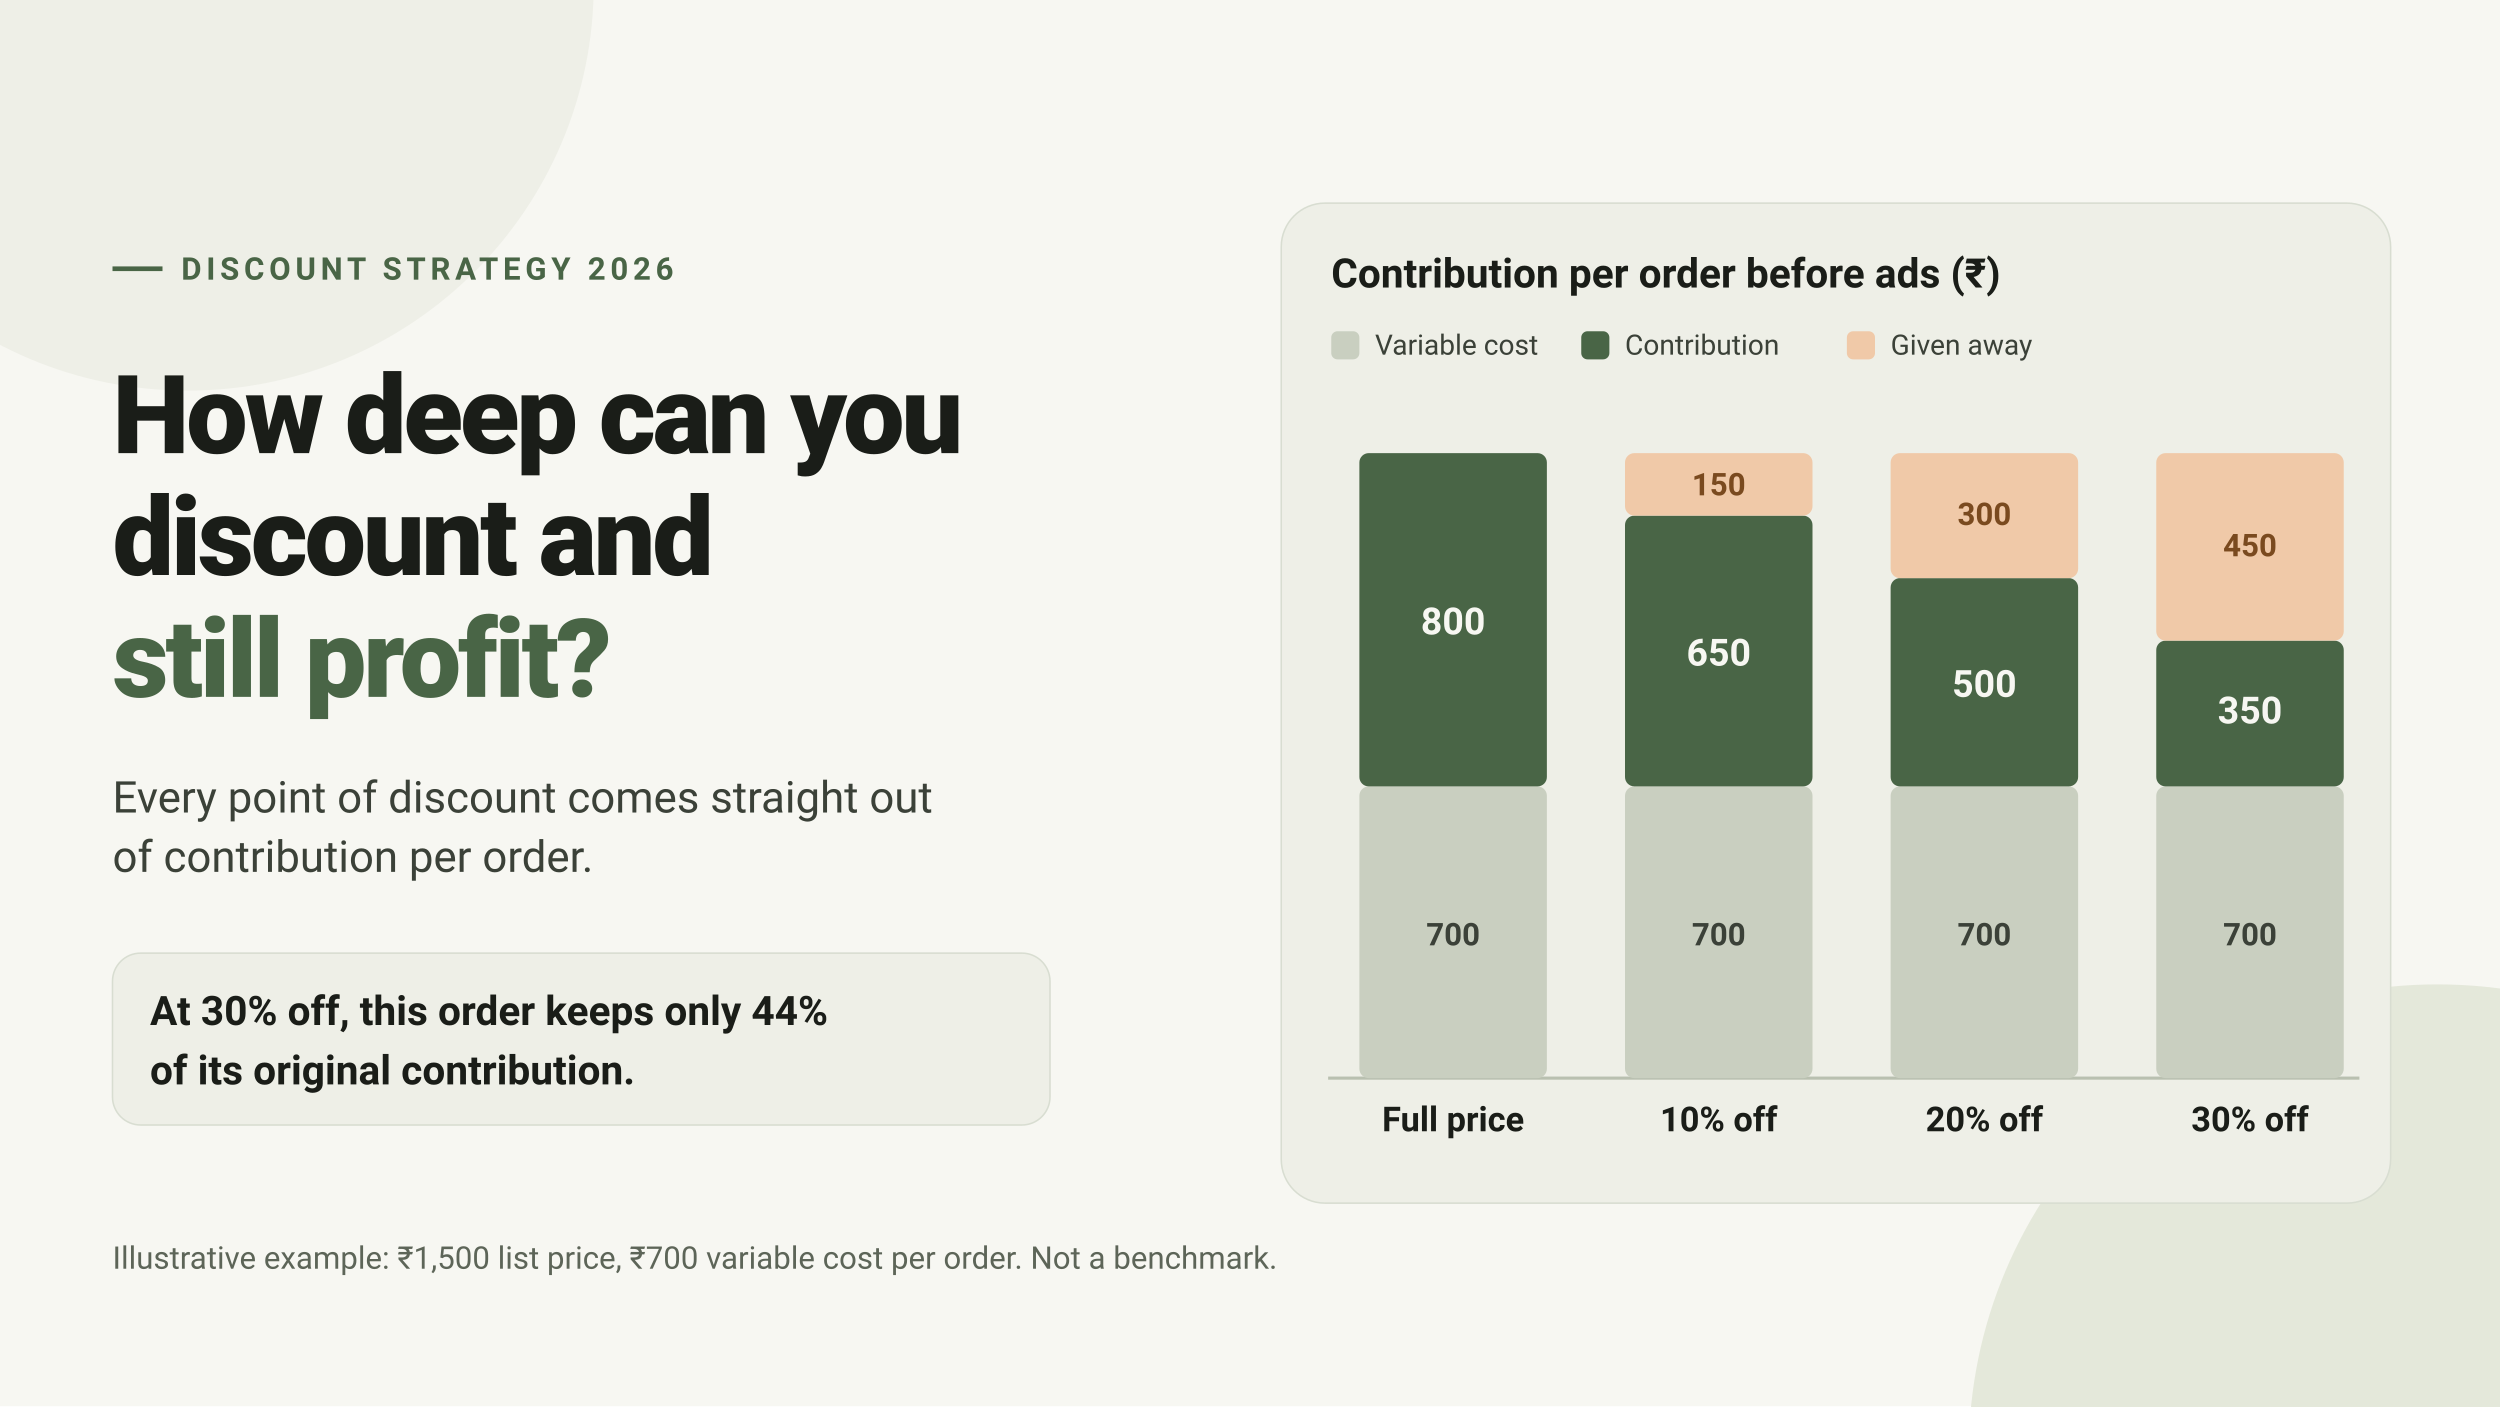
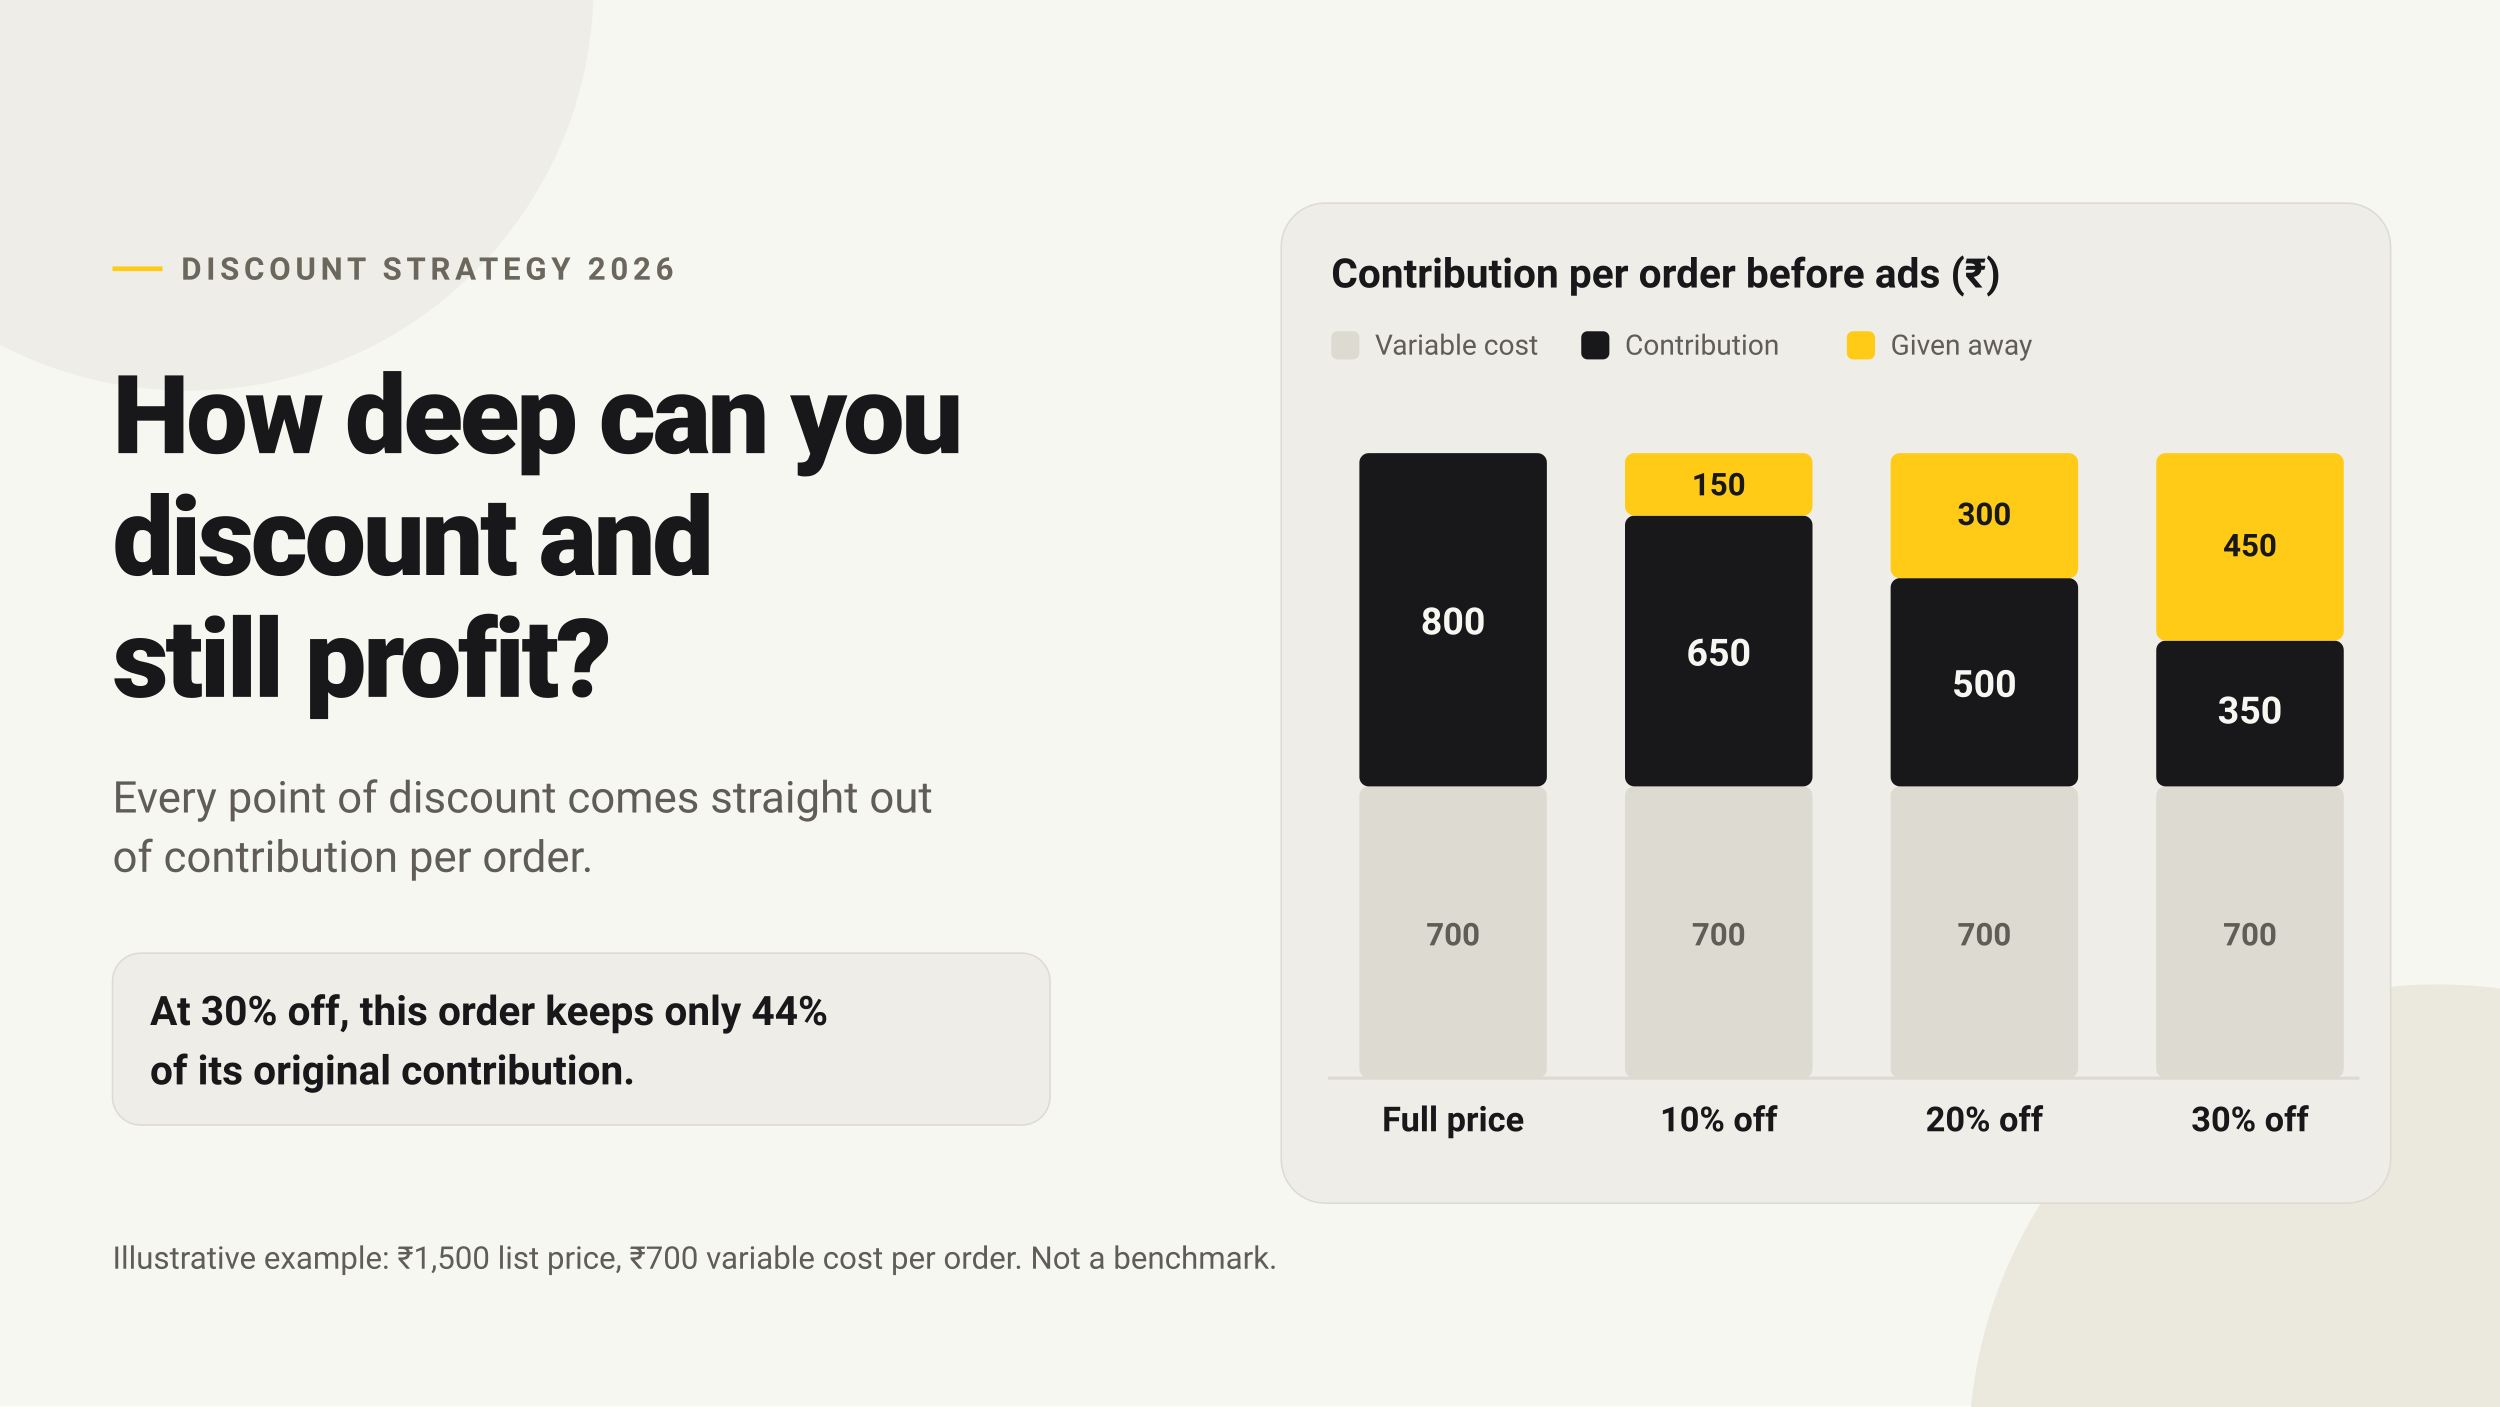
<svg xmlns="http://www.w3.org/2000/svg" viewBox="0 0 1600 900" width="1600" height="900" role="img" aria-labelledby="t d">
  <rect width="1600" height="900" fill="#f7f7f2" />
-   <circle cx="120" cy="-10" r="260" fill="#eeefe7" />
-   <circle cx="1560" cy="930" r="300" fill="#e4e8da" />
+   <circle cx="120" cy="-10" r="260" fill="#efede7" />
+   <circle cx="1560" cy="930" r="300" fill="#ebe8dd" />
  <g font-family="system-ui, -apple-system, 'Segoe UI', Roboto, Helvetica, Arial, sans-serif">
-     <line x1="72" y1="172" x2="104" y2="172" stroke="#496546" stroke-width="3" />
-     <text x="116" y="179" font-size="20" font-weight="700" letter-spacing="3" fill="#496546">DISCOUNT STRATEGY 2026</text>
-     <text x="72" y="290" font-size="70" font-weight="800" fill="#1a1d18" letter-spacing="-2">How deep can you</text>
-     <text x="72" y="368" font-size="70" font-weight="800" fill="#1a1d18" letter-spacing="-2">discount and</text>
-     <text x="72" y="446" font-size="70" font-weight="800" fill="#496546" letter-spacing="-2">still profit?</text>
-     <text x="72" y="520" font-size="28" fill="#3b4138">Every point of discount comes straight out</text>
-     <text x="72" y="558" font-size="28" fill="#3b4138">of contribution per order.</text>
-     <rect x="72" y="610" width="600" height="110" rx="18" fill="#eeefe7" stroke="#d8ddd1" />
-     <text x="96" y="656" font-size="26" font-weight="700" fill="#1a1d18">At 30% off, this order keeps only 44%</text>
-     <text x="96" y="694" font-size="26" font-weight="700" fill="#1a1d18">of its original contribution.</text>
-     <text x="72" y="812" font-size="20" fill="#5d6558">Illustrative example: ₹1,500 list price, ₹700 variable cost per order. Not a benchmark.</text>
-     <rect x="820" y="130" width="710" height="640" rx="28" fill="#eeefe7" stroke="#d8ddd1" />
-     <text x="852" y="184" font-size="26" font-weight="700" fill="#1a1d18">Contribution per order before ads (₹)</text>
-     <g font-size="18" fill="#3b4138">
-       <rect x="852" y="212" width="18" height="18" rx="4" fill="#c9cfc0" />
+     <line x1="72" y1="172" x2="104" y2="172" stroke="#ffcb16" stroke-width="3" />
+     <text x="116" y="179" font-size="20" font-weight="700" letter-spacing="3" fill="#6b675c">DISCOUNT STRATEGY 2026</text>
+     <text x="72" y="290" font-size="70" font-weight="800" fill="#18181b" letter-spacing="-2">How deep can you</text>
+     <text x="72" y="368" font-size="70" font-weight="800" fill="#18181b" letter-spacing="-2">discount and</text>
+     <text x="72" y="446" font-size="70" font-weight="800" fill="#18181b" letter-spacing="-2">still profit?</text>
+     <text x="72" y="520" font-size="28" fill="#605d56">Every point of discount comes straight out</text>
+     <text x="72" y="558" font-size="28" fill="#605d56">of contribution per order.</text>
+     <rect x="72" y="610" width="600" height="110" rx="18" fill="#efede7" stroke="#dddad1" />
+     <text x="96" y="656" font-size="26" font-weight="700" fill="#18181b">At 30% off, this order keeps only 44%</text>
+     <text x="96" y="694" font-size="26" font-weight="700" fill="#18181b">of its original contribution.</text>
+     <text x="72" y="812" font-size="20" fill="#605d56">Illustrative example: ₹1,500 list price, ₹700 variable cost per order. Not a benchmark.</text>
+     <rect x="820" y="130" width="710" height="640" rx="28" fill="#efede7" stroke="#dddad1" />
+     <text x="852" y="184" font-size="26" font-weight="700" fill="#18181b">Contribution per order before ads (₹)</text>
+     <g font-size="18" fill="#605d56">
+       <rect x="852" y="212" width="18" height="18" rx="4" fill="#dddad1" />
      <text x="880" y="227">Variable cost</text>
-       <rect x="1012" y="212" width="18" height="18" rx="4" fill="#496546" />
+       <rect x="1012" y="212" width="18" height="18" rx="4" fill="#18181b" />
      <text x="1040" y="227">Contribution</text>
-       <rect x="1182" y="212" width="18" height="18" rx="4" fill="#f0c9a8" />
+       <rect x="1182" y="212" width="18" height="18" rx="4" fill="#ffcb16" />
      <text x="1210" y="227">Given away</text>
    </g>
-     <line x1="850" y1="690" x2="1510" y2="690" stroke="#b9c0b0" stroke-width="2" />
-     <rect x="870" y="503.3" width="120" height="186.7" rx="6" fill="#c9cfc0" />
-     <rect x="870" y="290" width="120" height="213.3" rx="6" fill="#496546" />
-     <rect x="1040" y="503.3" width="120" height="186.7" rx="6" fill="#c9cfc0" />
-     <rect x="1040" y="330" width="120" height="173.3" rx="6" fill="#496546" />
-     <rect x="1040" y="290" width="120" height="40" rx="6" fill="#f0c9a8" />
-     <rect x="1210" y="503.3" width="120" height="186.7" rx="6" fill="#c9cfc0" />
-     <rect x="1210" y="370" width="120" height="133.3" rx="6" fill="#496546" />
-     <rect x="1210" y="290" width="120" height="80" rx="6" fill="#f0c9a8" />
-     <rect x="1380" y="503.3" width="120" height="186.7" rx="6" fill="#c9cfc0" />
-     <rect x="1380" y="410" width="120" height="93.3" rx="6" fill="#496546" />
-     <rect x="1380" y="290" width="120" height="120" rx="6" fill="#f0c9a8" />
+     <line x1="850" y1="690" x2="1510" y2="690" stroke="#dddad1" stroke-width="2" />
+     <rect x="870" y="503.3" width="120" height="186.7" rx="6" fill="#dddad1" />
+     <rect x="870" y="290" width="120" height="213.3" rx="6" fill="#18181b" />
+     <rect x="1040" y="503.3" width="120" height="186.7" rx="6" fill="#dddad1" />
+     <rect x="1040" y="330" width="120" height="173.3" rx="6" fill="#18181b" />
+     <rect x="1040" y="290" width="120" height="40" rx="6" fill="#ffcb16" />
+     <rect x="1210" y="503.3" width="120" height="186.7" rx="6" fill="#dddad1" />
+     <rect x="1210" y="370" width="120" height="133.3" rx="6" fill="#18181b" />
+     <rect x="1210" y="290" width="120" height="80" rx="6" fill="#ffcb16" />
+     <rect x="1380" y="503.3" width="120" height="186.7" rx="6" fill="#dddad1" />
+     <rect x="1380" y="410" width="120" height="93.3" rx="6" fill="#18181b" />
+     <rect x="1380" y="290" width="120" height="120" rx="6" fill="#ffcb16" />
    <g font-size="24" font-weight="700" text-anchor="middle">
      <text x="930" y="406" fill="#f7f7f2">800</text>
      <text x="1100" y="426" fill="#f7f7f2">650</text>
      <text x="1270" y="446" fill="#f7f7f2">500</text>
      <text x="1440" y="463" fill="#f7f7f2">350</text>
-       <text x="1100" y="317" fill="#7a4a1f" font-size="20">150</text>
-       <text x="1270" y="336" fill="#7a4a1f" font-size="20">300</text>
-       <text x="1440" y="356" fill="#7a4a1f" font-size="20">450</text>
-       <text x="930" y="605" fill="#3b4138" font-size="20">700</text>
-       <text x="1100" y="605" fill="#3b4138" font-size="20">700</text>
-       <text x="1270" y="605" fill="#3b4138" font-size="20">700</text>
-       <text x="1440" y="605" fill="#3b4138" font-size="20">700</text>
+       <text x="1100" y="317" fill="#18181b" font-size="20">150</text>
+       <text x="1270" y="336" fill="#18181b" font-size="20">300</text>
+       <text x="1440" y="356" fill="#18181b" font-size="20">450</text>
+       <text x="930" y="605" fill="#605d56" font-size="20">700</text>
+       <text x="1100" y="605" fill="#605d56" font-size="20">700</text>
+       <text x="1270" y="605" fill="#605d56" font-size="20">700</text>
+       <text x="1440" y="605" fill="#605d56" font-size="20">700</text>
    </g>
-     <g font-size="22" font-weight="700" fill="#1a1d18" text-anchor="middle">
+     <g font-size="22" font-weight="700" fill="#18181b" text-anchor="middle">
      <text x="930" y="724">Full price</text>
      <text x="1100" y="724">10% off</text>
      <text x="1270" y="724">20% off</text>
      <text x="1440" y="724">30% off</text>
    </g>
  </g>
</svg>
